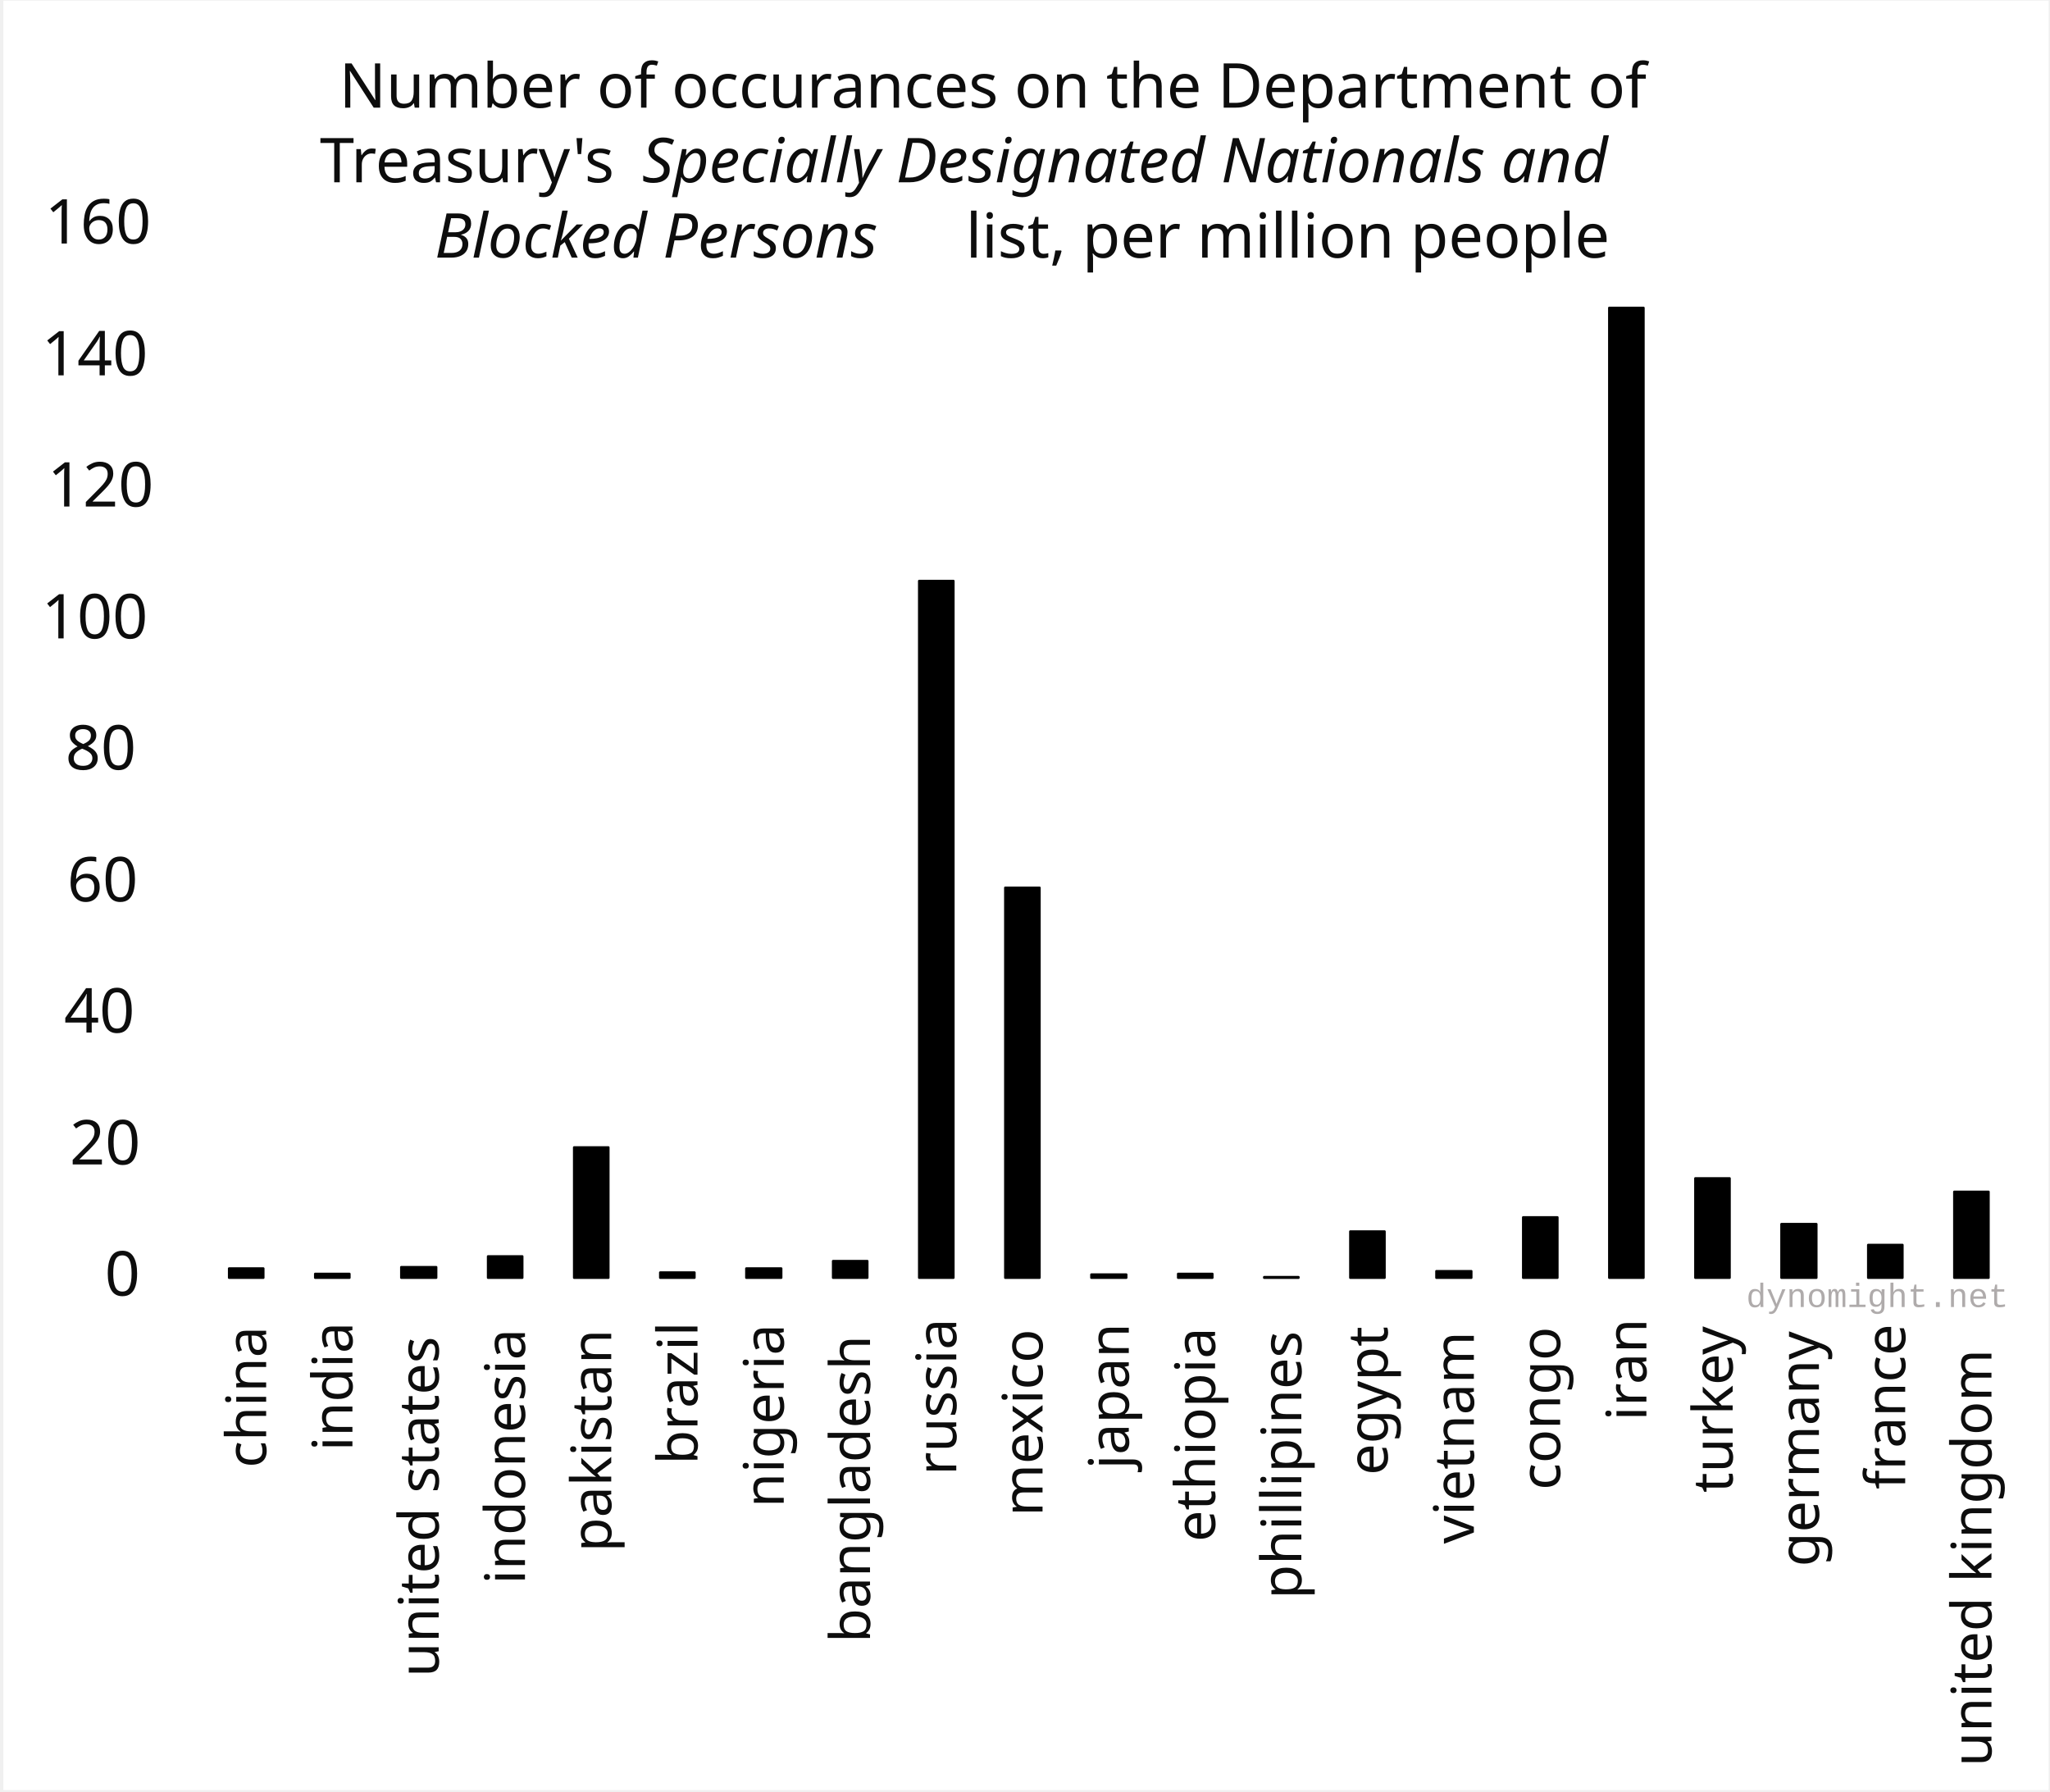
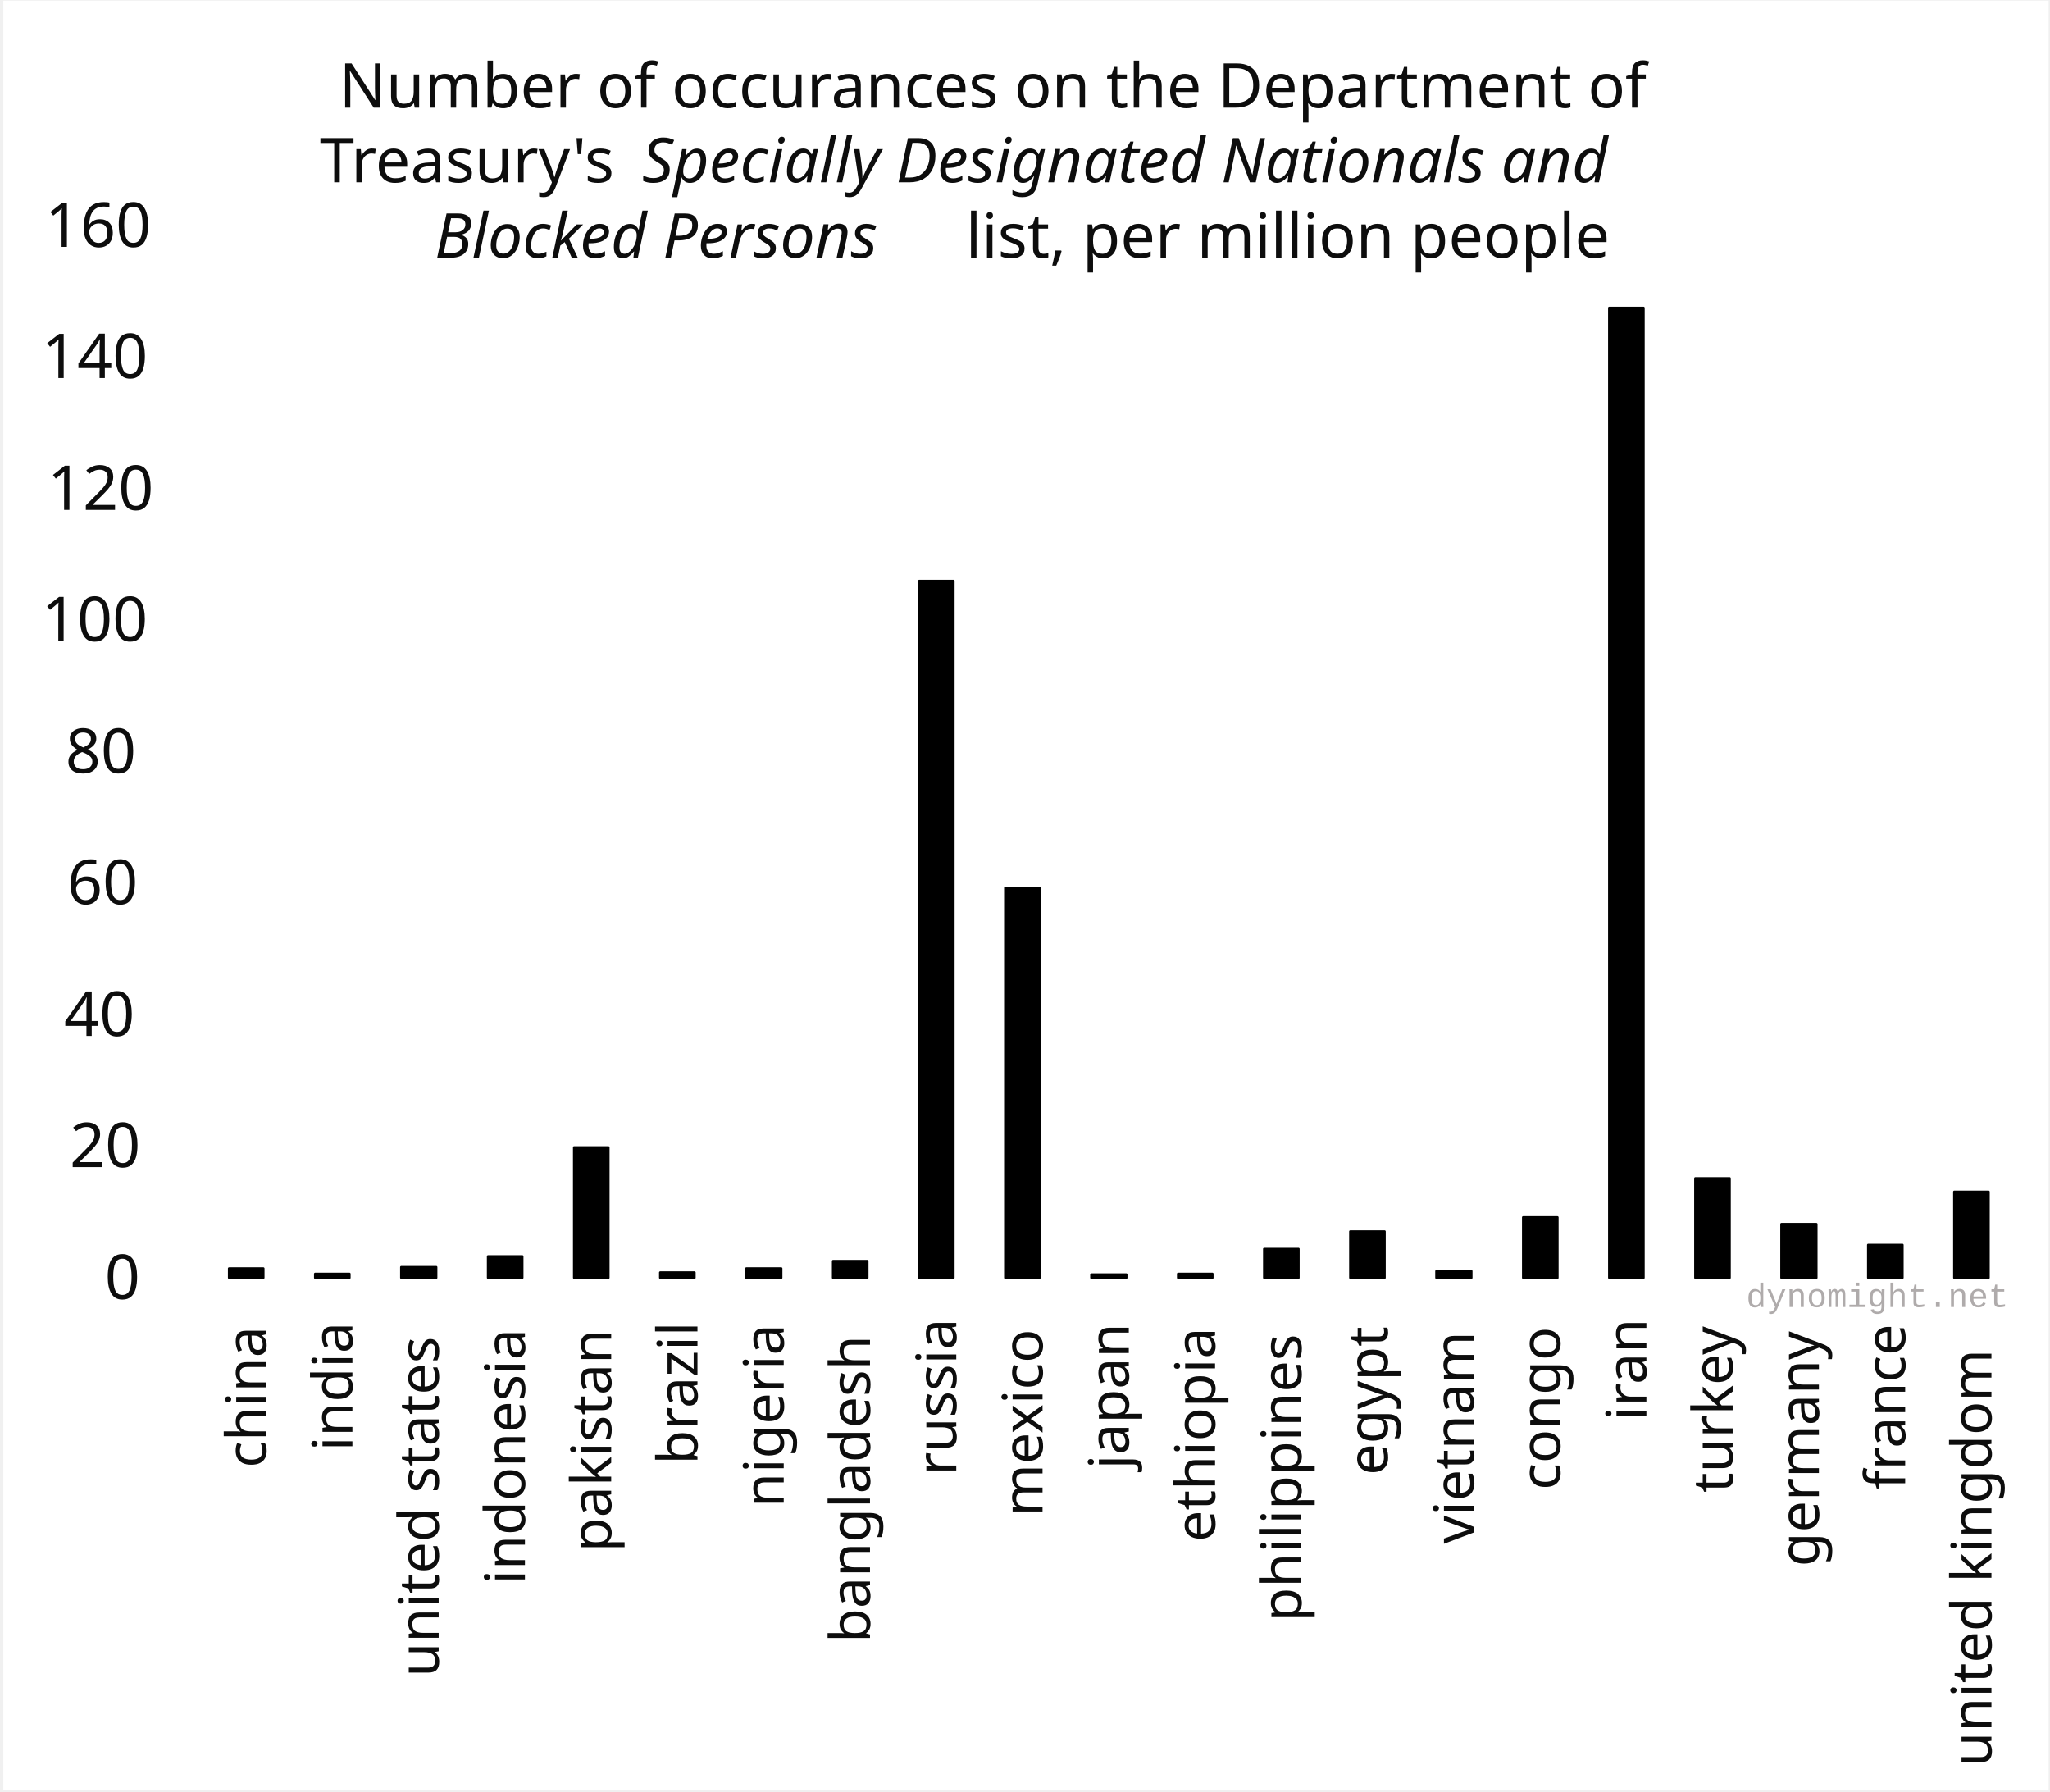
<svg xmlns="http://www.w3.org/2000/svg" width="3048" height="2663" overflow="hidden">
  <defs>
    <clipPath id="clip0">
      <rect x="2190" y="2919" width="3048" height="2663" />
    </clipPath>
    <clipPath id="clip1">
      <rect x="2491" y="3254" width="2697" height="1567" />
    </clipPath>
    <clipPath id="clip2">
      <rect x="2195" y="2919" width="3041" height="2661" />
    </clipPath>
    <clipPath id="clip3">
      <rect x="2195" y="2919" width="3041" height="2661" />
    </clipPath>
    <clipPath id="clip4">
      <rect x="2195" y="2919" width="3041" height="2661" />
    </clipPath>
    <clipPath id="clip5">
      <rect x="2195" y="2919" width="3041" height="2661" />
    </clipPath>
    <clipPath id="clip6">
      <rect x="2195" y="2919" width="3041" height="2661" />
    </clipPath>
    <clipPath id="clip7">
      <rect x="2195" y="2919" width="3041" height="2661" />
    </clipPath>
    <clipPath id="clip8">
      <rect x="2195" y="2919" width="3041" height="2661" />
    </clipPath>
    <clipPath id="clip9">
      <rect x="2195" y="2919" width="3041" height="2661" />
    </clipPath>
    <clipPath id="clip10">
      <rect x="2195" y="2919" width="3041" height="2661" />
    </clipPath>
    <clipPath id="clip11">
      <rect x="2195" y="2919" width="3041" height="2661" />
    </clipPath>
    <clipPath id="clip12">
      <rect x="2195" y="2919" width="3041" height="2661" />
    </clipPath>
    <clipPath id="clip13">
      <rect x="2195" y="2919" width="3041" height="2661" />
    </clipPath>
    <clipPath id="clip14">
      <rect x="2195" y="2919" width="3041" height="2661" />
    </clipPath>
    <clipPath id="clip15">
      <rect x="2195" y="2919" width="3041" height="2661" />
    </clipPath>
    <clipPath id="clip16">
      <rect x="2195" y="2919" width="3041" height="2661" />
    </clipPath>
    <clipPath id="clip17">
      <rect x="2195" y="2919" width="3041" height="2661" />
    </clipPath>
    <clipPath id="clip18">
      <rect x="2195" y="2919" width="3041" height="2661" />
    </clipPath>
    <clipPath id="clip19">
      <rect x="2195" y="2919" width="3041" height="2661" />
    </clipPath>
    <clipPath id="clip20">
      <rect x="2195" y="2919" width="3041" height="2661" />
    </clipPath>
    <clipPath id="clip21">
      <rect x="2195" y="2919" width="3041" height="2661" />
    </clipPath>
    <clipPath id="clip22">
      <rect x="2195" y="2919" width="3041" height="2661" />
    </clipPath>
    <clipPath id="clip23">
      <rect x="2195" y="2919" width="3041" height="2661" />
    </clipPath>
    <clipPath id="clip24">
      <rect x="2195" y="2919" width="3041" height="2661" />
    </clipPath>
    <clipPath id="clip25">
      <rect x="2195" y="2919" width="3041" height="2661" />
    </clipPath>
    <clipPath id="clip26">
      <rect x="2195" y="2919" width="3041" height="2661" />
    </clipPath>
    <clipPath id="clip27">
      <rect x="2195" y="2919" width="3041" height="2661" />
    </clipPath>
    <clipPath id="clip28">
      <rect x="2195" y="2919" width="3041" height="2661" />
    </clipPath>
    <clipPath id="clip29">
      <rect x="2195" y="2919" width="3041" height="2661" />
    </clipPath>
    <clipPath id="clip30">
      <rect x="2195" y="2919" width="3041" height="2661" />
    </clipPath>
    <clipPath id="clip31">
      <rect x="2195" y="2919" width="3041" height="2661" />
    </clipPath>
    <clipPath id="clip32">
      <rect x="2195" y="2919" width="3041" height="2661" />
    </clipPath>
    <clipPath id="clip33">
      <rect x="2195" y="2919" width="3041" height="2661" />
    </clipPath>
    <clipPath id="clip34">
      <rect x="2195" y="2919" width="3041" height="2661" />
    </clipPath>
    <clipPath id="clip35">
      <rect x="2195" y="2919" width="3041" height="2661" />
    </clipPath>
    <clipPath id="clip36">
      <rect x="2195" y="2919" width="3041" height="2661" />
    </clipPath>
    <clipPath id="clip37">
      <rect x="2195" y="2919" width="3042" height="2662" />
    </clipPath>
    <clipPath id="clip38">
      <rect x="3606" y="4803" width="2754" height="99" />
    </clipPath>
  </defs>
  <g clip-path="url(#clip0)" transform="translate(-2190 -2919)">
    <rect x="2195" y="2920" width="3041" height="2660" fill="#FFFFFF" fill-opacity="1" />
    <g clip-path="url(#clip1)">
-       <path d="M2530.58 4804.66 2581.58 4804.66 2581.58 4818.5 2530.58 4818.5ZM2658.59 4812.66 2709.59 4812.66 2709.59 4818.5 2658.59 4818.5ZM2786.59 4802.66 2838.59 4802.66 2838.59 4818.5 2786.59 4818.5ZM2915.6 4786.66 2966.6 4786.66 2966.6 4818.5 2915.6 4818.5ZM3043.6 4624.65 3094.6 4624.65 3094.6 4818.5 3043.6 4818.5ZM3171.6 4810.66 3222.61 4810.66 3222.61 4818.5 3171.6 4818.5ZM3299.61 4804.66 3351.61 4804.66 3351.61 4818.5 3299.61 4818.5ZM3428.61 4793.66 3479.61 4793.66 3479.61 4818.5 3428.61 4818.5ZM3556.62 3782.62 3607.62 3782.62 3607.62 4818.5 3556.62 4818.5ZM3684.62 4238.64 3735.62 4238.64 3735.62 4818.5 3684.62 4818.5ZM3812.63 4813.66 3864.63 4813.66 3864.63 4818.5 3812.63 4818.5ZM3941.63 4812.66 3992.63 4812.66 3992.63 4818.5 3941.63 4818.5ZM4069.63 4817.5 4120.64 4817.5 4120.64 4818.5 4069.63 4818.5ZM4197.64 4749.66 4248.64 4749.66 4248.64 4818.5 4197.64 4818.5ZM4325.64 4808.66 4377.64 4808.66 4377.64 4818.5 4325.64 4818.5ZM4454.65 4728.66 4505.65 4728.66 4505.65 4818.5 4454.65 4818.5ZM4582.65 3376.61 4633.65 3376.61 4633.65 4818.5 4582.65 4818.5ZM4710.65 4670.65 4761.66 4670.65 4761.66 4818.5 4710.65 4818.5ZM4838.66 4738.66 4890.66 4738.66 4890.66 4818.5 4838.66 4818.5ZM4967.66 4769.66 5018.67 4769.66 5018.67 4818.5 4967.66 4818.5ZM5095.67 4690.65 5146.67 4690.65 5146.67 4818.5 5095.67 4818.5Z" stroke="#000000" stroke-width="3.438" stroke-linecap="butt" stroke-linejoin="round" stroke-miterlimit="10" stroke-opacity="1" fill="#000000" fill-rule="nonzero" fill-opacity="1" />
+       <path d="M2530.58 4804.66 2581.58 4804.66 2581.58 4818.5 2530.58 4818.5ZM2658.59 4812.66 2709.59 4812.66 2709.59 4818.5 2658.59 4818.5ZM2786.59 4802.66 2838.59 4802.66 2838.59 4818.5 2786.59 4818.5ZM2915.6 4786.66 2966.6 4786.66 2966.6 4818.5 2915.6 4818.5ZM3043.6 4624.65 3094.6 4624.65 3094.6 4818.5 3043.6 4818.5ZM3171.6 4810.66 3222.61 4810.66 3222.61 4818.5 3171.6 4818.5ZM3299.61 4804.66 3351.61 4804.66 3351.61 4818.5 3299.61 4818.5ZM3428.61 4793.66 3479.61 4793.66 3479.61 4818.5 3428.61 4818.5ZM3556.62 3782.62 3607.62 3782.62 3607.62 4818.5 3556.62 4818.5ZM3684.62 4238.64 3735.62 4238.64 3735.62 4818.5 3684.62 4818.5ZM3812.63 4813.66 3864.63 4813.66 3864.63 4818.5 3812.63 4818.5ZM3941.63 4812.66 3992.63 4812.66 3992.63 4818.5 3941.63 4818.5ZM4069.63 4775.66 4120.64 4775.66 4120.64 4818.5 4069.63 4818.5ZM4197.64 4749.66 4248.64 4749.66 4248.64 4818.5 4197.64 4818.5ZM4325.64 4808.66 4377.64 4808.66 4377.64 4818.5 4325.64 4818.5ZM4454.65 4728.66 4505.65 4728.66 4505.65 4818.5 4454.65 4818.5ZM4582.65 3376.61 4633.65 3376.61 4633.65 4818.5 4582.65 4818.5ZM4710.65 4670.65 4761.66 4670.65 4761.66 4818.5 4710.65 4818.5ZM4838.66 4738.66 4890.66 4738.66 4890.66 4818.5 4838.66 4818.5ZM4967.66 4769.66 5018.67 4769.66 5018.67 4818.5 4967.66 4818.5ZM5095.67 4690.65 5146.67 4690.65 5146.67 4818.5 5095.67 4818.5Z" stroke="#000000" stroke-width="3.438" stroke-linecap="butt" stroke-linejoin="round" stroke-miterlimit="10" stroke-opacity="1" fill="#000000" fill-rule="nonzero" fill-opacity="1" />
    </g>
    <g clip-path="url(#clip2)">
-       <text fill="#0D0D0D" fill-opacity="1" font-family="Montserrat,Montserrat_MSFontService,sans-serif" font-style="normal" font-variant="normal" font-weight="400" font-stretch="normal" font-size="92" text-anchor="start" direction="ltr" writing-mode="lr-tb" unicode-bidi="normal" text-decoration="none" transform="matrix(1 0 0 1 2345.74 4845)">0</text>
+       <text fill="#0D0D0D" fill-opacity="1" font-family="Montserrat,Montserrat_MSFontService,sans-serif" font-style="normal" font-variant="normal" font-weight="400" font-stretch="normal" font-size="92" text-anchor="start" direction="ltr" writing-mode="lr-tb" unicode-bidi="normal" text-decoration="none" transform="matrix(1 0 0 1 2345.74 4850)">0</text>
    </g>
    <g clip-path="url(#clip3)">
-       <text fill="#0D0D0D" fill-opacity="1" font-family="Montserrat,Montserrat_MSFontService,sans-serif" font-style="normal" font-variant="normal" font-weight="400" font-stretch="normal" font-size="92" text-anchor="start" direction="ltr" writing-mode="lr-tb" unicode-bidi="normal" text-decoration="none" transform="matrix(1 0 0 1 2293.67 4650)">20</text>
+       <text fill="#0D0D0D" fill-opacity="1" font-family="Montserrat,Montserrat_MSFontService,sans-serif" font-style="normal" font-variant="normal" font-weight="400" font-stretch="normal" font-size="92" text-anchor="start" direction="ltr" writing-mode="lr-tb" unicode-bidi="normal" text-decoration="none" transform="matrix(1 0 0 1 2293.67 4654)">20</text>
    </g>
    <g clip-path="url(#clip4)">
-       <text fill="#0D0D0D" fill-opacity="1" font-family="Montserrat,Montserrat_MSFontService,sans-serif" font-style="normal" font-variant="normal" font-weight="400" font-stretch="normal" font-size="92" text-anchor="start" direction="ltr" writing-mode="lr-tb" unicode-bidi="normal" text-decoration="none" transform="matrix(1 0 0 1 2285.15 4454)">40</text>
+       <text fill="#0D0D0D" fill-opacity="1" font-family="Montserrat,Montserrat_MSFontService,sans-serif" font-style="normal" font-variant="normal" font-weight="400" font-stretch="normal" font-size="92" text-anchor="start" direction="ltr" writing-mode="lr-tb" unicode-bidi="normal" text-decoration="none" transform="matrix(1 0 0 1 2285.15 4459)">40</text>
    </g>
    <g clip-path="url(#clip5)">
-       <text fill="#0D0D0D" fill-opacity="1" font-family="Montserrat,Montserrat_MSFontService,sans-serif" font-style="normal" font-variant="normal" font-weight="400" font-stretch="normal" font-size="92" text-anchor="start" direction="ltr" writing-mode="lr-tb" unicode-bidi="normal" text-decoration="none" transform="matrix(1 0 0 1 2289.91 4259)">60</text>
+       <text fill="#0D0D0D" fill-opacity="1" font-family="Montserrat,Montserrat_MSFontService,sans-serif" font-style="normal" font-variant="normal" font-weight="400" font-stretch="normal" font-size="92" text-anchor="start" direction="ltr" writing-mode="lr-tb" unicode-bidi="normal" text-decoration="none" transform="matrix(1 0 0 1 2289.91 4263)">60</text>
    </g>
    <g clip-path="url(#clip6)">
-       <text fill="#0D0D0D" fill-opacity="1" font-family="Montserrat,Montserrat_MSFontService,sans-serif" font-style="normal" font-variant="normal" font-weight="400" font-stretch="normal" font-size="92" text-anchor="start" direction="ltr" writing-mode="lr-tb" unicode-bidi="normal" text-decoration="none" transform="matrix(1 0 0 1 2287.25 4063)">80</text>
+       <text fill="#0D0D0D" fill-opacity="1" font-family="Montserrat,Montserrat_MSFontService,sans-serif" font-style="normal" font-variant="normal" font-weight="400" font-stretch="normal" font-size="92" text-anchor="start" direction="ltr" writing-mode="lr-tb" unicode-bidi="normal" text-decoration="none" transform="matrix(1 0 0 1 2287.25 4068)">80</text>
    </g>
    <g clip-path="url(#clip7)">
-       <text fill="#0D0D0D" fill-opacity="1" font-family="Montserrat,Montserrat_MSFontService,sans-serif" font-style="normal" font-variant="normal" font-weight="400" font-stretch="normal" font-size="92" text-anchor="start" direction="ltr" writing-mode="lr-tb" unicode-bidi="normal" text-decoration="none" transform="matrix(1 0 0 1 2251.96 3868)">100</text>
+       <text fill="#0D0D0D" fill-opacity="1" font-family="Montserrat,Montserrat_MSFontService,sans-serif" font-style="normal" font-variant="normal" font-weight="400" font-stretch="normal" font-size="92" text-anchor="start" direction="ltr" writing-mode="lr-tb" unicode-bidi="normal" text-decoration="none" transform="matrix(1 0 0 1 2251.96 3872)">100</text>
    </g>
    <g clip-path="url(#clip8)">
-       <text fill="#0D0D0D" fill-opacity="1" font-family="Montserrat,Montserrat_MSFontService,sans-serif" font-style="normal" font-variant="normal" font-weight="400" font-stretch="normal" font-size="92" text-anchor="start" direction="ltr" writing-mode="lr-tb" unicode-bidi="normal" text-decoration="none" transform="matrix(1 0 0 1 2260.58 3672)">120</text>
+       <text fill="#0D0D0D" fill-opacity="1" font-family="Montserrat,Montserrat_MSFontService,sans-serif" font-style="normal" font-variant="normal" font-weight="400" font-stretch="normal" font-size="92" text-anchor="start" direction="ltr" writing-mode="lr-tb" unicode-bidi="normal" text-decoration="none" transform="matrix(1 0 0 1 2260.58 3677)">120</text>
    </g>
    <g clip-path="url(#clip9)">
-       <text fill="#0D0D0D" fill-opacity="1" font-family="Montserrat,Montserrat_MSFontService,sans-serif" font-style="normal" font-variant="normal" font-weight="400" font-stretch="normal" font-size="92" text-anchor="start" direction="ltr" writing-mode="lr-tb" unicode-bidi="normal" text-decoration="none" transform="matrix(1 0 0 1 2252.05 3477)">140</text>
+       <text fill="#0D0D0D" fill-opacity="1" font-family="Montserrat,Montserrat_MSFontService,sans-serif" font-style="normal" font-variant="normal" font-weight="400" font-stretch="normal" font-size="92" text-anchor="start" direction="ltr" writing-mode="lr-tb" unicode-bidi="normal" text-decoration="none" transform="matrix(1 0 0 1 2252.05 3481)">140</text>
    </g>
    <g clip-path="url(#clip10)">
-       <text fill="#0D0D0D" fill-opacity="1" font-family="Montserrat,Montserrat_MSFontService,sans-serif" font-style="normal" font-variant="normal" font-weight="400" font-stretch="normal" font-size="92" text-anchor="start" direction="ltr" writing-mode="lr-tb" unicode-bidi="normal" text-decoration="none" transform="matrix(1 0 0 1 2256.82 3281)">160</text>
+       <text fill="#0D0D0D" fill-opacity="1" font-family="Montserrat,Montserrat_MSFontService,sans-serif" font-style="normal" font-variant="normal" font-weight="400" font-stretch="normal" font-size="92" text-anchor="start" direction="ltr" writing-mode="lr-tb" unicode-bidi="normal" text-decoration="none" transform="matrix(1 0 0 1 2256.82 3286)">160</text>
    </g>
    <g clip-path="url(#clip11)">
-       <text fill="#0D0D0D" fill-opacity="1" font-family="Montserrat,Montserrat_MSFontService,sans-serif" font-style="normal" font-variant="normal" font-weight="400" font-stretch="normal" font-size="83" text-anchor="start" direction="ltr" writing-mode="lr-tb" unicode-bidi="normal" text-decoration="none" transform="matrix(6.12323e-17 -1 1 6.12323e-17 2585.73 5101)">china</text>
+       <text fill="#0D0D0D" fill-opacity="1" font-family="Montserrat,Montserrat_MSFontService,sans-serif" font-style="normal" font-variant="normal" font-weight="400" font-stretch="normal" font-size="83" text-anchor="start" direction="ltr" writing-mode="lr-tb" unicode-bidi="normal" text-decoration="none" transform="matrix(6.12323e-17 -1 1 6.12323e-17 2585.71 5101)">china</text>
    </g>
    <g clip-path="url(#clip12)">
-       <text fill="#0D0D0D" fill-opacity="1" font-family="Montserrat,Montserrat_MSFontService,sans-serif" font-style="normal" font-variant="normal" font-weight="400" font-stretch="normal" font-size="83" text-anchor="start" direction="ltr" writing-mode="lr-tb" unicode-bidi="normal" text-decoration="none" transform="matrix(6.12323e-17 -1 1 6.12323e-17 2713.99 5076)">india</text>
+       <text fill="#0D0D0D" fill-opacity="1" font-family="Montserrat,Montserrat_MSFontService,sans-serif" font-style="normal" font-variant="normal" font-weight="400" font-stretch="normal" font-size="83" text-anchor="start" direction="ltr" writing-mode="lr-tb" unicode-bidi="normal" text-decoration="none" transform="matrix(6.12323e-17 -1 1 6.12323e-17 2713.97 5076)">india</text>
    </g>
    <g clip-path="url(#clip13)">
-       <text fill="#0D0D0D" fill-opacity="1" font-family="Montserrat,Montserrat_MSFontService,sans-serif" font-style="normal" font-variant="normal" font-weight="400" font-stretch="normal" font-size="83" text-anchor="start" direction="ltr" writing-mode="lr-tb" unicode-bidi="normal" text-decoration="none" transform="matrix(6.12323e-17 -1 1 6.12323e-17 2842.25 5412)">united states</text>
+       <text fill="#0D0D0D" fill-opacity="1" font-family="Montserrat,Montserrat_MSFontService,sans-serif" font-style="normal" font-variant="normal" font-weight="400" font-stretch="normal" font-size="83" text-anchor="start" direction="ltr" writing-mode="lr-tb" unicode-bidi="normal" text-decoration="none" transform="matrix(6.12323e-17 -1 1 6.12323e-17 2842.23 5412)">united states</text>
    </g>
    <g clip-path="url(#clip14)">
-       <text fill="#0D0D0D" fill-opacity="1" font-family="Montserrat,Montserrat_MSFontService,sans-serif" font-style="normal" font-variant="normal" font-weight="400" font-stretch="normal" font-size="83" text-anchor="start" direction="ltr" writing-mode="lr-tb" unicode-bidi="normal" text-decoration="none" transform="matrix(6.12323e-17 -1 1 6.12323e-17 2970.52 5274)">indonesia</text>
+       <text fill="#0D0D0D" fill-opacity="1" font-family="Montserrat,Montserrat_MSFontService,sans-serif" font-style="normal" font-variant="normal" font-weight="400" font-stretch="normal" font-size="83" text-anchor="start" direction="ltr" writing-mode="lr-tb" unicode-bidi="normal" text-decoration="none" transform="matrix(6.12323e-17 -1 1 6.12323e-17 2970.49 5274)">indonesia</text>
    </g>
    <g clip-path="url(#clip15)">
-       <text fill="#0D0D0D" fill-opacity="1" font-family="Montserrat,Montserrat_MSFontService,sans-serif" font-style="normal" font-variant="normal" font-weight="400" font-stretch="normal" font-size="83" text-anchor="start" direction="ltr" writing-mode="lr-tb" unicode-bidi="normal" text-decoration="none" transform="matrix(6.12323e-17 -1 1 6.12323e-17 3098.78 5226)">pakistan</text>
+       <text fill="#0D0D0D" fill-opacity="1" font-family="Montserrat,Montserrat_MSFontService,sans-serif" font-style="normal" font-variant="normal" font-weight="400" font-stretch="normal" font-size="83" text-anchor="start" direction="ltr" writing-mode="lr-tb" unicode-bidi="normal" text-decoration="none" transform="matrix(6.12323e-17 -1 1 6.12323e-17 3098.75 5226)">pakistan</text>
    </g>
    <g clip-path="url(#clip16)">
-       <text fill="#0D0D0D" fill-opacity="1" font-family="Montserrat,Montserrat_MSFontService,sans-serif" font-style="normal" font-variant="normal" font-weight="400" font-stretch="normal" font-size="83" text-anchor="start" direction="ltr" writing-mode="lr-tb" unicode-bidi="normal" text-decoration="none" transform="matrix(6.12323e-17 -1 1 6.12323e-17 3227.04 5096)">brazil</text>
+       <text fill="#0D0D0D" fill-opacity="1" font-family="Montserrat,Montserrat_MSFontService,sans-serif" font-style="normal" font-variant="normal" font-weight="400" font-stretch="normal" font-size="83" text-anchor="start" direction="ltr" writing-mode="lr-tb" unicode-bidi="normal" text-decoration="none" transform="matrix(6.12323e-17 -1 1 6.12323e-17 3227.01 5096)">brazil</text>
    </g>
    <g clip-path="url(#clip17)">
-       <text fill="#0D0D0D" fill-opacity="1" font-family="Montserrat,Montserrat_MSFontService,sans-serif" font-style="normal" font-variant="normal" font-weight="400" font-stretch="normal" font-size="83" text-anchor="start" direction="ltr" writing-mode="lr-tb" unicode-bidi="normal" text-decoration="none" transform="matrix(6.12323e-17 -1 1 6.12323e-17 3355.3 5160)">nigeria</text>
+       <text fill="#0D0D0D" fill-opacity="1" font-family="Montserrat,Montserrat_MSFontService,sans-serif" font-style="normal" font-variant="normal" font-weight="400" font-stretch="normal" font-size="83" text-anchor="start" direction="ltr" writing-mode="lr-tb" unicode-bidi="normal" text-decoration="none" transform="matrix(6.12323e-17 -1 1 6.12323e-17 3355.27 5160)">nigeria</text>
    </g>
    <g clip-path="url(#clip18)">
-       <text fill="#0D0D0D" fill-opacity="1" font-family="Montserrat,Montserrat_MSFontService,sans-serif" font-style="normal" font-variant="normal" font-weight="400" font-stretch="normal" font-size="83" text-anchor="start" direction="ltr" writing-mode="lr-tb" unicode-bidi="normal" text-decoration="none" transform="matrix(6.12323e-17 -1 1 6.12323e-17 3483.56 5361)">bangladesh</text>
+       <text fill="#0D0D0D" fill-opacity="1" font-family="Montserrat,Montserrat_MSFontService,sans-serif" font-style="normal" font-variant="normal" font-weight="400" font-stretch="normal" font-size="83" text-anchor="start" direction="ltr" writing-mode="lr-tb" unicode-bidi="normal" text-decoration="none" transform="matrix(6.12323e-17 -1 1 6.12323e-17 3483.54 5361)">bangladesh</text>
    </g>
    <g clip-path="url(#clip19)">
-       <text fill="#0D0D0D" fill-opacity="1" font-family="Montserrat,Montserrat_MSFontService,sans-serif" font-style="normal" font-variant="normal" font-weight="400" font-stretch="normal" font-size="83" text-anchor="start" direction="ltr" writing-mode="lr-tb" unicode-bidi="normal" text-decoration="none" transform="matrix(6.12323e-17 -1 1 6.12323e-17 3611.82 5112)">russia</text>
+       <text fill="#0D0D0D" fill-opacity="1" font-family="Montserrat,Montserrat_MSFontService,sans-serif" font-style="normal" font-variant="normal" font-weight="400" font-stretch="normal" font-size="83" text-anchor="start" direction="ltr" writing-mode="lr-tb" unicode-bidi="normal" text-decoration="none" transform="matrix(6.12323e-17 -1 1 6.12323e-17 3611.8 5112)">russia</text>
    </g>
    <g clip-path="url(#clip20)">
-       <text fill="#0D0D0D" fill-opacity="1" font-family="Montserrat,Montserrat_MSFontService,sans-serif" font-style="normal" font-variant="normal" font-weight="400" font-stretch="normal" font-size="83" text-anchor="start" direction="ltr" writing-mode="lr-tb" unicode-bidi="normal" text-decoration="none" transform="matrix(6.12323e-17 -1 1 6.12323e-17 3740.08 5173)">mexico</text>
+       <text fill="#0D0D0D" fill-opacity="1" font-family="Montserrat,Montserrat_MSFontService,sans-serif" font-style="normal" font-variant="normal" font-weight="400" font-stretch="normal" font-size="83" text-anchor="start" direction="ltr" writing-mode="lr-tb" unicode-bidi="normal" text-decoration="none" transform="matrix(6.12323e-17 -1 1 6.12323e-17 3740.06 5173)">mexico</text>
    </g>
    <g clip-path="url(#clip21)">
-       <text fill="#0D0D0D" fill-opacity="1" font-family="Montserrat,Montserrat_MSFontService,sans-serif" font-style="normal" font-variant="normal" font-weight="400" font-stretch="normal" font-size="83" text-anchor="start" direction="ltr" writing-mode="lr-tb" unicode-bidi="normal" text-decoration="none" transform="matrix(6.12323e-17 -1 1 6.12323e-17 3868.34 5103)">japan</text>
+       <text fill="#0D0D0D" fill-opacity="1" font-family="Montserrat,Montserrat_MSFontService,sans-serif" font-style="normal" font-variant="normal" font-weight="400" font-stretch="normal" font-size="83" text-anchor="start" direction="ltr" writing-mode="lr-tb" unicode-bidi="normal" text-decoration="none" transform="matrix(6.12323e-17 -1 1 6.12323e-17 3868.32 5103)">japan</text>
    </g>
    <g clip-path="url(#clip22)">
-       <text fill="#0D0D0D" fill-opacity="1" font-family="Montserrat,Montserrat_MSFontService,sans-serif" font-style="normal" font-variant="normal" font-weight="400" font-stretch="normal" font-size="83" text-anchor="start" direction="ltr" writing-mode="lr-tb" unicode-bidi="normal" text-decoration="none" transform="matrix(6.12323e-17 -1 1 6.12323e-17 3996.6 5211)">ethiopia</text>
+       <text fill="#0D0D0D" fill-opacity="1" font-family="Montserrat,Montserrat_MSFontService,sans-serif" font-style="normal" font-variant="normal" font-weight="400" font-stretch="normal" font-size="83" text-anchor="start" direction="ltr" writing-mode="lr-tb" unicode-bidi="normal" text-decoration="none" transform="matrix(6.12323e-17 -1 1 6.12323e-17 3996.58 5211)">ethiopia</text>
    </g>
    <g clip-path="url(#clip23)">
-       <text fill="#0D0D0D" fill-opacity="1" font-family="Montserrat,Montserrat_MSFontService,sans-serif" font-style="normal" font-variant="normal" font-weight="400" font-stretch="normal" font-size="83" text-anchor="start" direction="ltr" writing-mode="lr-tb" unicode-bidi="normal" text-decoration="none" transform="matrix(6.12323e-17 -1 1 6.12323e-17 4124.86 5296)">phillipines</text>
+       <text fill="#0D0D0D" fill-opacity="1" font-family="Montserrat,Montserrat_MSFontService,sans-serif" font-style="normal" font-variant="normal" font-weight="400" font-stretch="normal" font-size="83" text-anchor="start" direction="ltr" writing-mode="lr-tb" unicode-bidi="normal" text-decoration="none" transform="matrix(6.12323e-17 -1 1 6.12323e-17 4124.84 5330)">philippines</text>
    </g>
    <g clip-path="url(#clip24)">
-       <text fill="#0D0D0D" fill-opacity="1" font-family="Montserrat,Montserrat_MSFontService,sans-serif" font-style="normal" font-variant="normal" font-weight="400" font-stretch="normal" font-size="83" text-anchor="start" direction="ltr" writing-mode="lr-tb" unicode-bidi="normal" text-decoration="none" transform="matrix(6.12323e-17 -1 1 6.12323e-17 4253.12 5112)">egypt</text>
+       <text fill="#0D0D0D" fill-opacity="1" font-family="Montserrat,Montserrat_MSFontService,sans-serif" font-style="normal" font-variant="normal" font-weight="400" font-stretch="normal" font-size="83" text-anchor="start" direction="ltr" writing-mode="lr-tb" unicode-bidi="normal" text-decoration="none" transform="matrix(6.12323e-17 -1 1 6.12323e-17 4253.1 5112)">egypt</text>
    </g>
    <g clip-path="url(#clip25)">
-       <text fill="#0D0D0D" fill-opacity="1" font-family="Montserrat,Montserrat_MSFontService,sans-serif" font-style="normal" font-variant="normal" font-weight="400" font-stretch="normal" font-size="83" text-anchor="start" direction="ltr" writing-mode="lr-tb" unicode-bidi="normal" text-decoration="none" transform="matrix(6.12323e-17 -1 1 6.12323e-17 4381.38 5214)">vietnam</text>
+       <text fill="#0D0D0D" fill-opacity="1" font-family="Montserrat,Montserrat_MSFontService,sans-serif" font-style="normal" font-variant="normal" font-weight="400" font-stretch="normal" font-size="83" text-anchor="start" direction="ltr" writing-mode="lr-tb" unicode-bidi="normal" text-decoration="none" transform="matrix(6.12323e-17 -1 1 6.12323e-17 4381.36 5214)">vietnam</text>
    </g>
    <g clip-path="url(#clip26)">
-       <text fill="#0D0D0D" fill-opacity="1" font-family="Montserrat,Montserrat_MSFontService,sans-serif" font-style="normal" font-variant="normal" font-weight="400" font-stretch="normal" font-size="83" text-anchor="start" direction="ltr" writing-mode="lr-tb" unicode-bidi="normal" text-decoration="none" transform="matrix(6.12323e-17 -1 1 6.12323e-17 4509.65 5134)">congo</text>
+       <text fill="#0D0D0D" fill-opacity="1" font-family="Montserrat,Montserrat_MSFontService,sans-serif" font-style="normal" font-variant="normal" font-weight="400" font-stretch="normal" font-size="83" text-anchor="start" direction="ltr" writing-mode="lr-tb" unicode-bidi="normal" text-decoration="none" transform="matrix(6.12323e-17 -1 1 6.12323e-17 4509.62 5134)">congo</text>
    </g>
    <g clip-path="url(#clip27)">
-       <text fill="#0D0D0D" fill-opacity="1" font-family="Montserrat,Montserrat_MSFontService,sans-serif" font-style="normal" font-variant="normal" font-weight="400" font-stretch="normal" font-size="83" text-anchor="start" direction="ltr" writing-mode="lr-tb" unicode-bidi="normal" text-decoration="none" transform="matrix(6.12323e-17 -1 1 6.12323e-17 4637.91 5031)">iran</text>
+       <text fill="#0D0D0D" fill-opacity="1" font-family="Montserrat,Montserrat_MSFontService,sans-serif" font-style="normal" font-variant="normal" font-weight="400" font-stretch="normal" font-size="83" text-anchor="start" direction="ltr" writing-mode="lr-tb" unicode-bidi="normal" text-decoration="none" transform="matrix(6.12323e-17 -1 1 6.12323e-17 4637.88 5031)">iran</text>
    </g>
    <g clip-path="url(#clip28)">
-       <text fill="#0D0D0D" fill-opacity="1" font-family="Montserrat,Montserrat_MSFontService,sans-serif" font-style="normal" font-variant="normal" font-weight="400" font-stretch="normal" font-size="83" text-anchor="start" direction="ltr" writing-mode="lr-tb" unicode-bidi="normal" text-decoration="none" transform="matrix(6.12323e-17 -1 1 6.12323e-17 4766.17 5138)">turkey</text>
+       <text fill="#0D0D0D" fill-opacity="1" font-family="Montserrat,Montserrat_MSFontService,sans-serif" font-style="normal" font-variant="normal" font-weight="400" font-stretch="normal" font-size="83" text-anchor="start" direction="ltr" writing-mode="lr-tb" unicode-bidi="normal" text-decoration="none" transform="matrix(6.12323e-17 -1 1 6.12323e-17 4766.14 5138)">turkey</text>
    </g>
    <g clip-path="url(#clip29)">
-       <text fill="#0D0D0D" fill-opacity="1" font-family="Montserrat,Montserrat_MSFontService,sans-serif" font-style="normal" font-variant="normal" font-weight="400" font-stretch="normal" font-size="83" text-anchor="start" direction="ltr" writing-mode="lr-tb" unicode-bidi="normal" text-decoration="none" transform="matrix(6.12323e-17 -1 1 6.12323e-17 4894.43 5248)">germany</text>
+       <text fill="#0D0D0D" fill-opacity="1" font-family="Montserrat,Montserrat_MSFontService,sans-serif" font-style="normal" font-variant="normal" font-weight="400" font-stretch="normal" font-size="83" text-anchor="start" direction="ltr" writing-mode="lr-tb" unicode-bidi="normal" text-decoration="none" transform="matrix(6.12323e-17 -1 1 6.12323e-17 4894.41 5248)">germany</text>
    </g>
    <g clip-path="url(#clip30)">
-       <text fill="#0D0D0D" fill-opacity="1" font-family="Montserrat,Montserrat_MSFontService,sans-serif" font-style="normal" font-variant="normal" font-weight="400" font-stretch="normal" font-size="83" text-anchor="start" direction="ltr" writing-mode="lr-tb" unicode-bidi="normal" text-decoration="none" transform="matrix(6.12323e-17 -1 1 6.12323e-17 5022.69 5133)">france</text>
+       <text fill="#0D0D0D" fill-opacity="1" font-family="Montserrat,Montserrat_MSFontService,sans-serif" font-style="normal" font-variant="normal" font-weight="400" font-stretch="normal" font-size="83" text-anchor="start" direction="ltr" writing-mode="lr-tb" unicode-bidi="normal" text-decoration="none" transform="matrix(6.12323e-17 -1 1 6.12323e-17 5022.67 5133)">france</text>
    </g>
    <g clip-path="url(#clip31)">
-       <text fill="#0D0D0D" fill-opacity="1" font-family="Montserrat,Montserrat_MSFontService,sans-serif" font-style="normal" font-variant="normal" font-weight="400" font-stretch="normal" font-size="83" text-anchor="start" direction="ltr" writing-mode="lr-tb" unicode-bidi="normal" text-decoration="none" transform="matrix(6.12323e-17 -1 1 6.12323e-17 5150.95 5545)">united kingdom</text>
+       <text fill="#0D0D0D" fill-opacity="1" font-family="Montserrat,Montserrat_MSFontService,sans-serif" font-style="normal" font-variant="normal" font-weight="400" font-stretch="normal" font-size="83" text-anchor="start" direction="ltr" writing-mode="lr-tb" unicode-bidi="normal" text-decoration="none" transform="matrix(6.12323e-17 -1 1 6.12323e-17 5150.93 5545)">united kingdom</text>
    </g>
    <g clip-path="url(#clip32)">
      <text fill="#0D0D0D" fill-opacity="1" font-family="Montserrat,Montserrat_MSFontService,sans-serif" font-style="normal" font-variant="normal" font-weight="400" font-stretch="normal" font-size="92" text-anchor="start" direction="ltr" writing-mode="lr-tb" unicode-bidi="normal" text-decoration="none" transform="matrix(1 0 0 1 2694.27 3079)">Number of occurances on the Department of </text>
    </g>
    <g clip-path="url(#clip33)">
      <text fill="#0D0D0D" fill-opacity="1" font-family="Montserrat,Montserrat_MSFontService,sans-serif" font-style="normal" font-variant="normal" font-weight="400" font-stretch="normal" font-size="92" text-anchor="start" direction="ltr" writing-mode="lr-tb" unicode-bidi="normal" text-decoration="none" transform="matrix(1 0 0 1 2665.48 3190)">Treasury's </text>
    </g>
    <g clip-path="url(#clip34)">
      <text fill="#0D0D0D" fill-opacity="1" font-family="Montserrat,Montserrat_MSFontService,sans-serif" font-style="italic" font-variant="normal" font-weight="400" font-stretch="normal" font-size="92" text-anchor="start" direction="ltr" writing-mode="lr-tb" unicode-bidi="normal" text-decoration="none" transform="matrix(1 0 0 1 3144.62 3190)">Specially Designated Nationals and </text>
    </g>
    <g clip-path="url(#clip35)">
      <text fill="#0D0D0D" fill-opacity="1" font-family="Montserrat,Montserrat_MSFontService,sans-serif" font-style="italic" font-variant="normal" font-weight="400" font-stretch="normal" font-size="92" text-anchor="start" direction="ltr" writing-mode="lr-tb" unicode-bidi="normal" text-decoration="none" transform="matrix(1 0 0 1 2836.3 3302)">Blocked Persons</text>
    </g>
    <g clip-path="url(#clip36)">
      <text fill="#0D0D0D" fill-opacity="1" font-family="Montserrat,Montserrat_MSFontService,sans-serif" font-style="normal" font-variant="normal" font-weight="400" font-stretch="normal" font-size="92" text-anchor="start" direction="ltr" writing-mode="lr-tb" unicode-bidi="normal" text-decoration="none" transform="matrix(1 0 0 1 3625.92 3302)">list, per million people</text>
    </g>
    <g clip-path="url(#clip37)">
      <g clip-path="url(#clip38)">
        <text fill="#AFABAB" fill-opacity="1" font-family="Courier New,Courier New_MSFontService,sans-serif" font-style="normal" font-variant="normal" font-weight="400" font-stretch="normal" font-size="50" text-anchor="start" direction="ltr" writing-mode="lr-tb" unicode-bidi="normal" text-decoration="none" transform="matrix(1 0 0 1 4786.24 4862)">dynomight.net</text>
      </g>
    </g>
  </g>
</svg>
